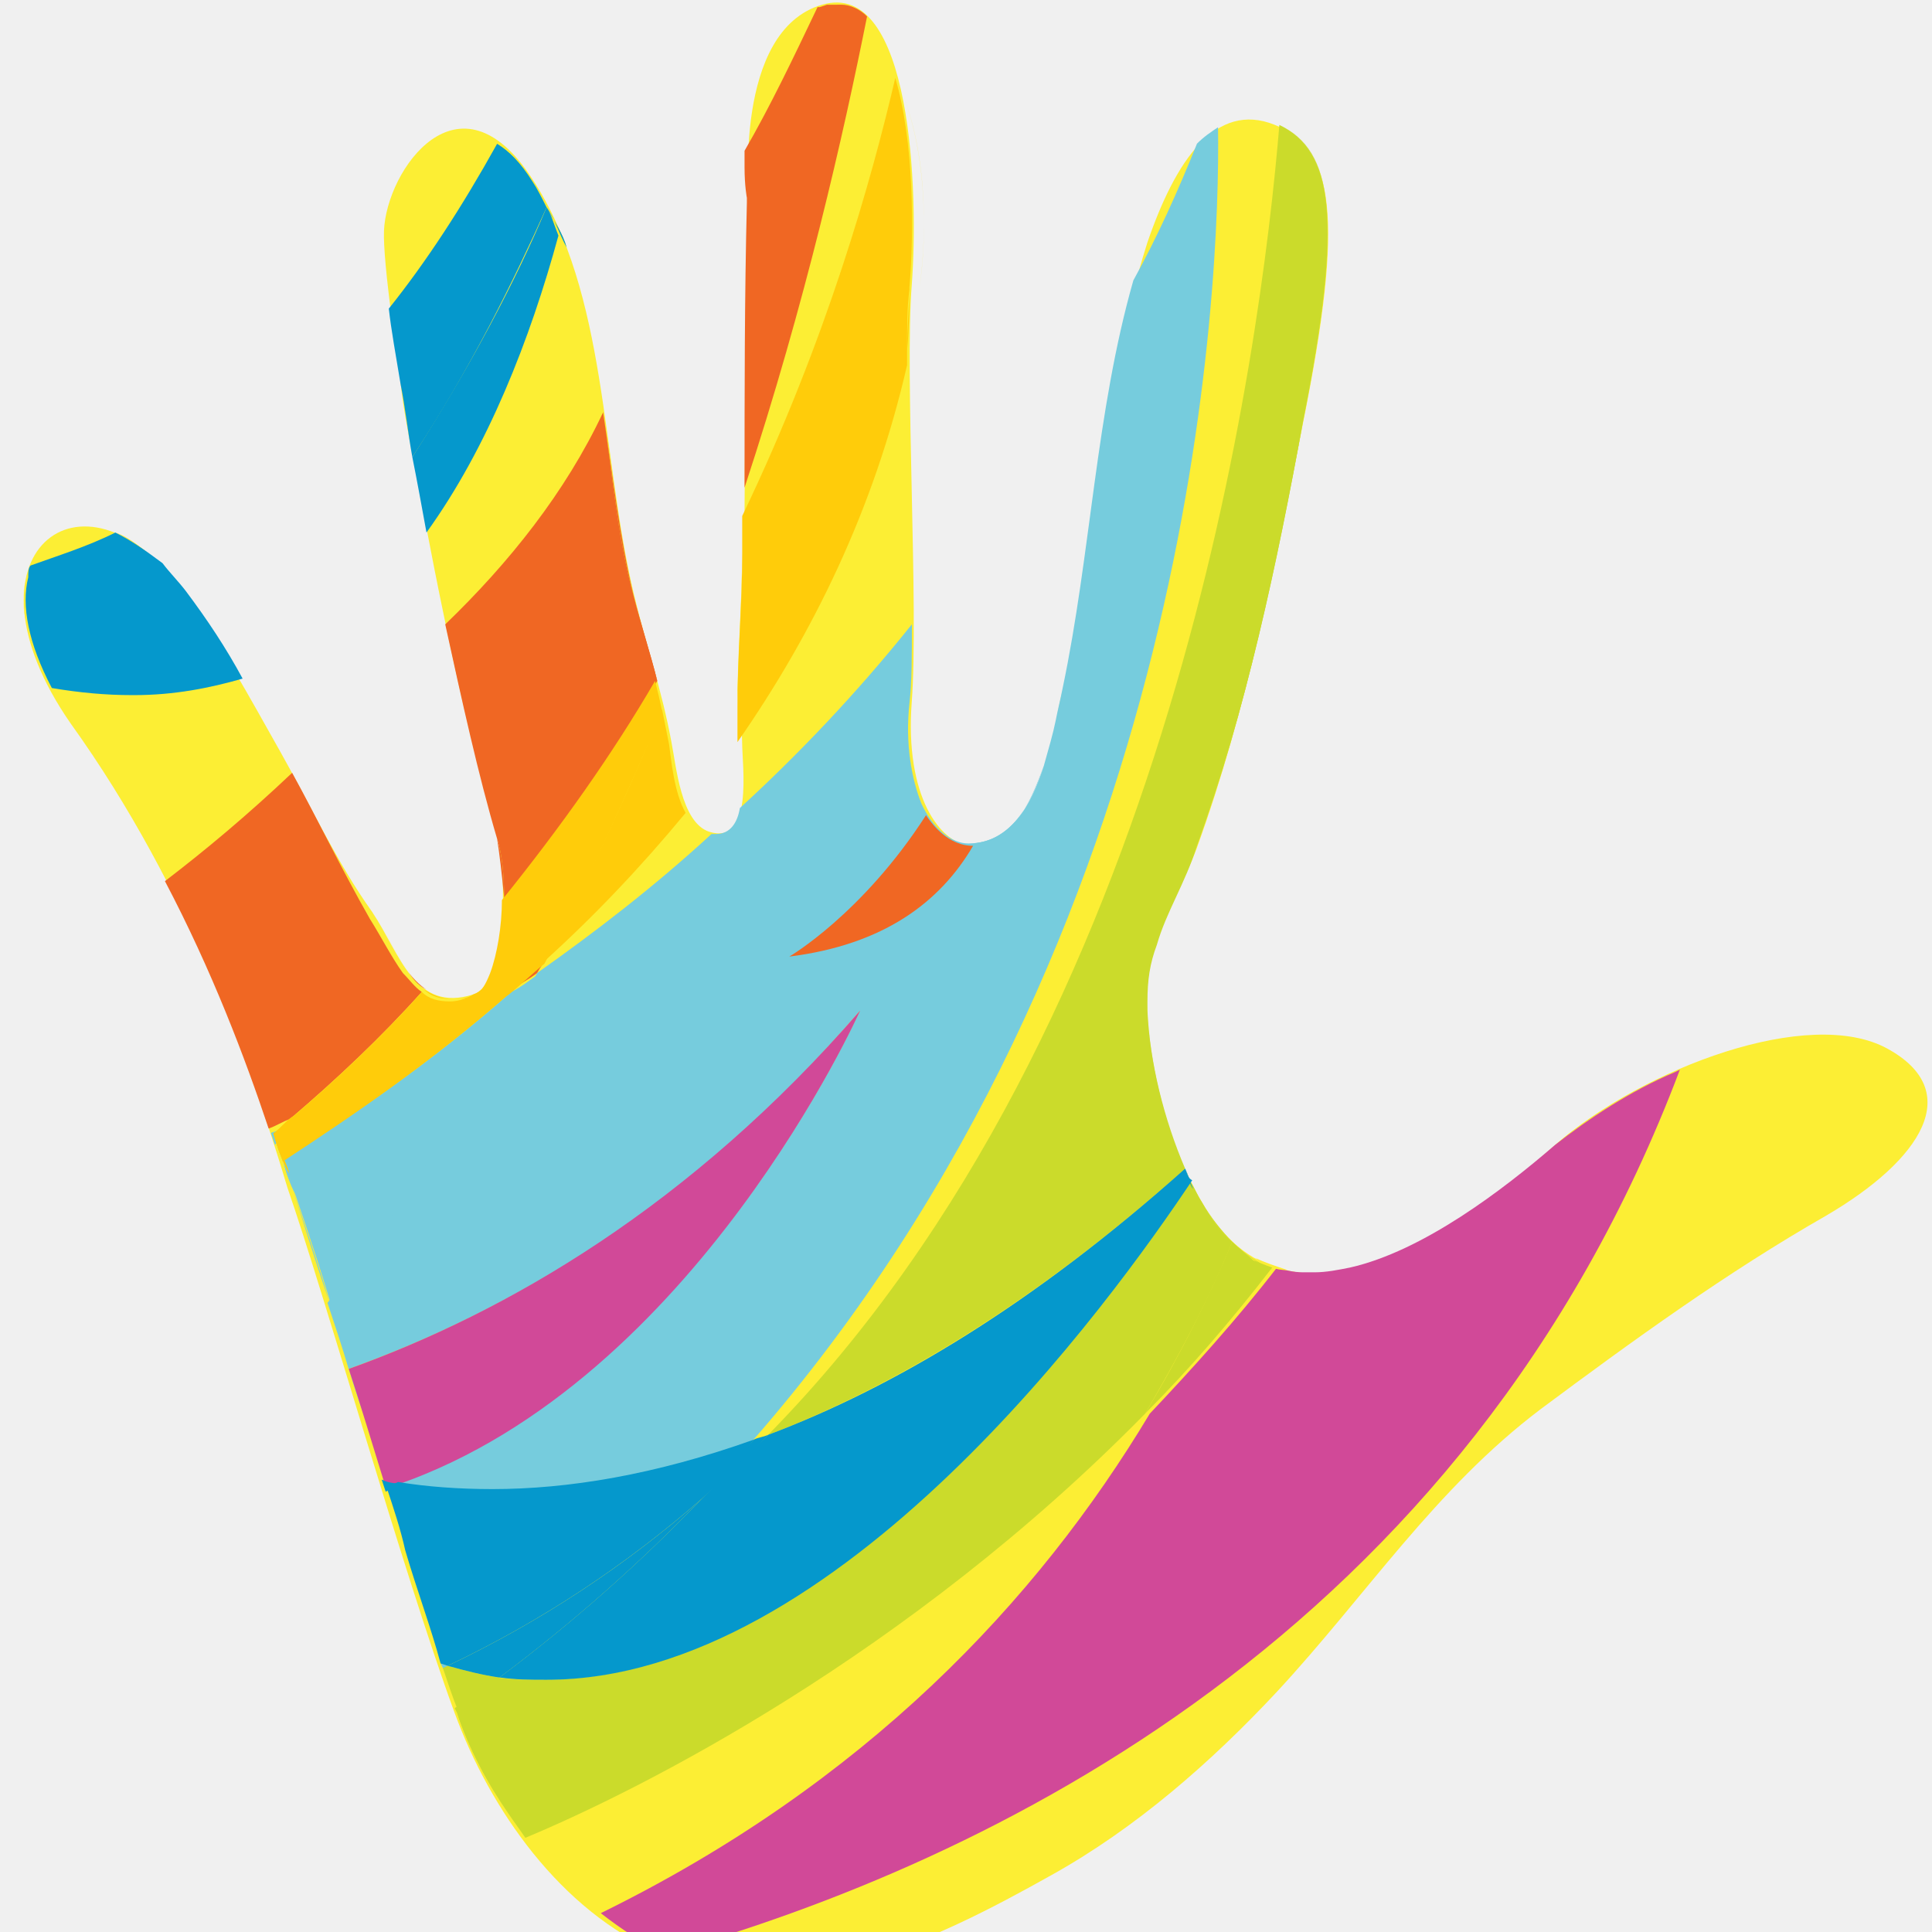
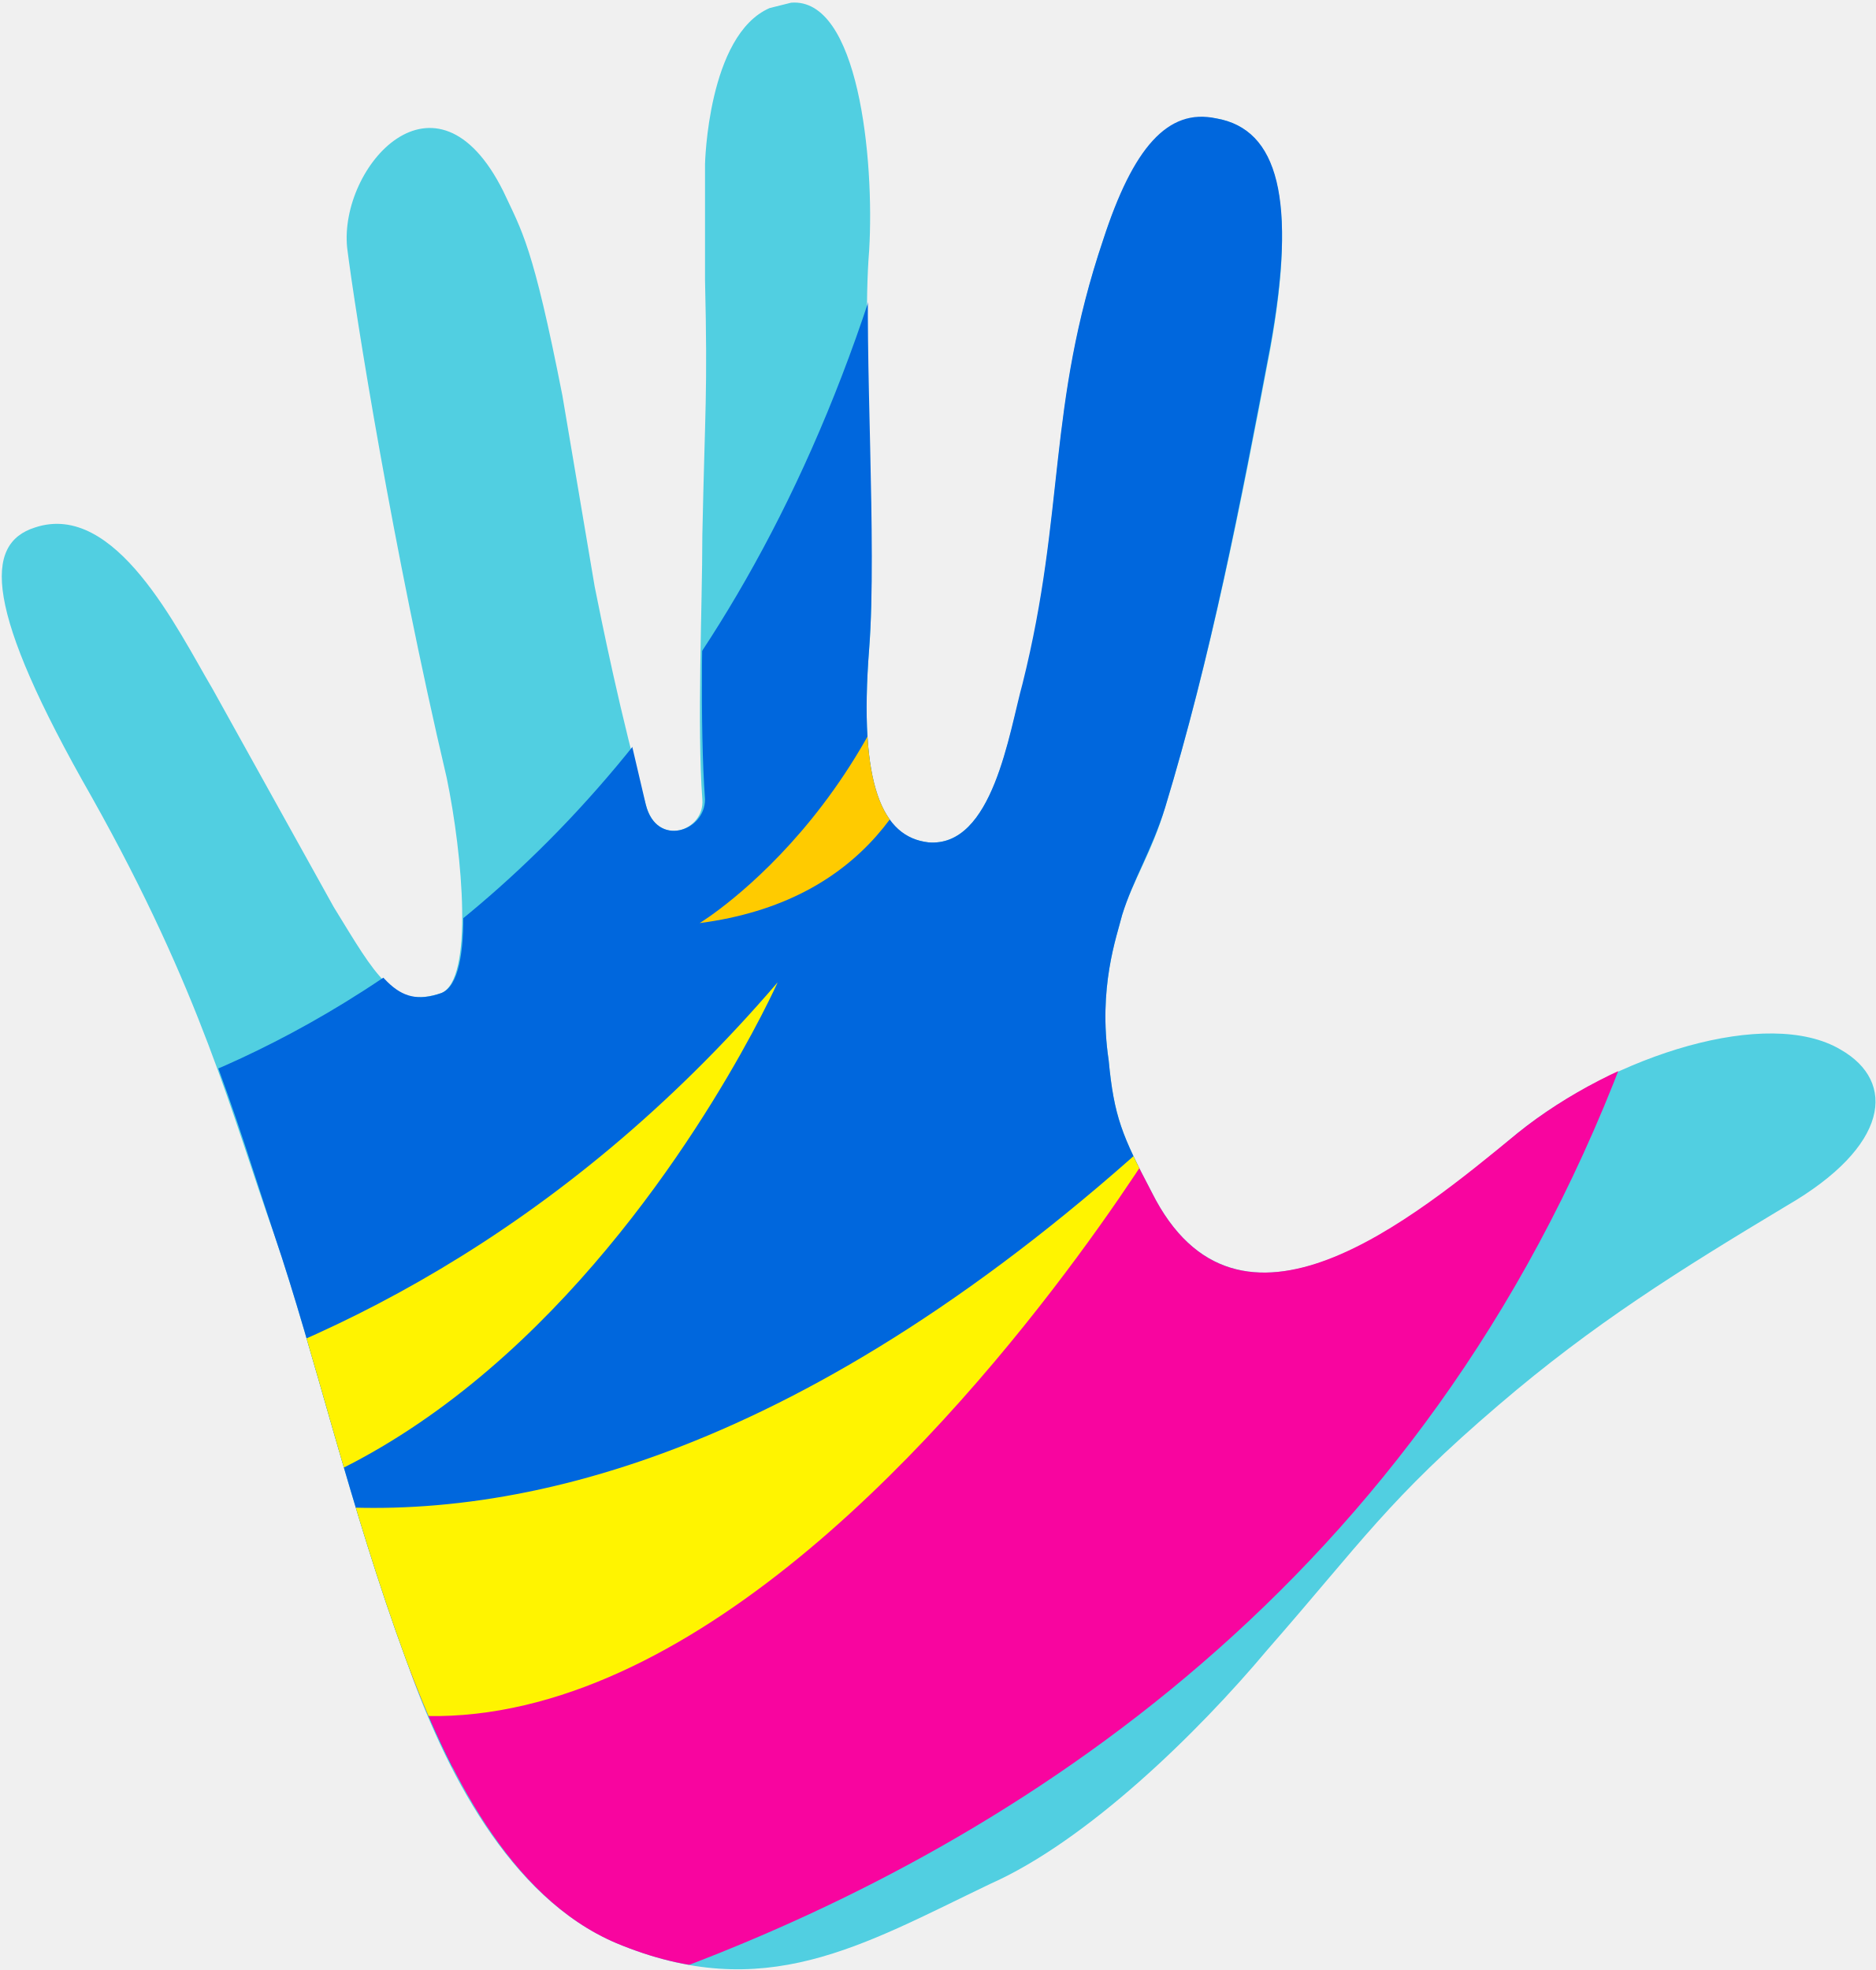
- <svg xmlns="http://www.w3.org/2000/svg" height="24" viewBox="0 0 24 24" width="24">
-   <g fill="none">
-     <path d="m14.341 11.766c-.059.234-.117.498-.088.82.029.761.293 1.698.673 2.341 1.083 1.902 3.249.322 4.39-.702 1.112-.966 3.161-1.727 4.127-1.2.966.527.439 1.376-.761 2.078-1.229.702-2.4 1.551-3.541 2.4-1.317.995-2.166 2.312-3.278 3.512-.82.878-1.756 1.698-2.81 2.283-1.463.82-3.19 1.668-4.859.966-1.229-.527-2.107-1.785-2.546-2.985-.644-1.756-1.61-5.18-2.078-6.527-.41-1.376-1.2-3.688-2.693-5.766-1.463-2.107.146-3.337 1.376-1.668.468.644.849 1.346 1.229 2.02.38.673.702 1.376 1.141 1.99.351.527.527 1.259 1.259 1.024.38-.117.439-1.405.293-1.961-.732-2.546-1.434-6.761-1.405-7.522.029-.761.937-2.049 1.844-.644.937 1.434.849 3.424 1.259 5.151.146.615.351 1.2.468 1.844.059.293.117.995.468 1.112.556.176.41-.82.41-1.112-.029-.79.029-1.58.029-2.371 0-1.434.029-2.898.059-4.332v-.059s-.205-2.078.907-2.4c1.112-.322 1.2 2.341 1.112 3.483-.088 1.112.088 4.01 0 5.18-.088 1.171.351 1.756.732 1.785.732 0 .937-.995 1.083-1.522.498-1.961.498-4.039 1.112-5.971.351-1.024.849-1.756 1.58-1.463.732.293.878 1.112.351 3.717-.351 1.785-.702 3.571-1.317 5.268-.176.468-.41.82-.527 1.229" fill="#fcee34" />
-     <path d="m10.273.059-.088.05zm.146 0c.117 0 .234.1.322.25-.088-.15-.205-.2-.322-.25" fill="#fcee34" />
-     <path d="m4.654 11.385c.146.205.263.468.41.673-.146-.205-.263-.468-.41-.673m1.58-.234v.029z" fill="#fcee34" />
-     <path d="m2.049 10.917c.585 1.112.995 2.195 1.288 3.073-.293-.878-.702-1.961-1.288-3.073" fill="#fcee34" />
-     <path d="m10.423.059c-.05 0-.1 0-.15 0h.15.1z" fill="#f06723" />
-     <path d="m10.361.059c-.029 0-.059 0-.088 0l-.088.029h-.029c-.293.615-.585 1.229-.907 1.785v.205c0 .234.029.38.029.38v.059c-.029 1.171-.029 2.371-.029 3.541.761-2.312 1.229-4.39 1.522-5.854-.088-.088-.205-.146-.322-.146z" fill="#f06723" />
-     <path d="m5.063 12.059c.059.088.146.176.234.234-.117-.059-.176-.146-.234-.234m1.112-1.639c.059.176.088.439.088.732-.029-.293-.059-.556-.088-.732m-2.546-.82c.322.585.615 1.2.995 1.756-.38-.556-.673-1.171-.995-1.756m3.863-4.478c.117.761.205 1.551.38 2.283.088.351.176.702.293 1.054-.088-.351-.205-.702-.293-1.054-.205-.732-.263-1.522-.38-2.283" fill="#f06723" />
-     <path d="m6.761 11.941c-.146.117-.293.263-.439.38.117-.088.234-.146.351-.234.029-.059.059-.088.088-.146m-3.132-2.341c-.556.527-1.083.966-1.58 1.346.585 1.112.995 2.195 1.288 3.073.088-.029.176-.088.263-.117.585-.498 1.141-1.024 1.639-1.58-.088-.059-.146-.146-.234-.234-.146-.205-.263-.439-.41-.673-.351-.615-.644-1.229-.966-1.815m3.863-4.478c-.468.995-1.171 1.873-1.961 2.634.205.937.41 1.873.644 2.663.059.176.088.439.088.732v.029c.732-.878 1.346-1.815 1.902-2.722-.088-.351-.205-.702-.293-1.054-.205-.732-.263-1.522-.38-2.283" fill="#f06723" />
-     <path d="m15.318 1.58c-.15.1-.3.2-.45.35.15-.15.3-.3.45-.35" fill="#fcee34" />
-     <path d="m11.473 10.01c.146.322.351.498.585.498-.234 0-.439-.176-.585-.498m1.727-1.434c-.029.146-.059.263-.088.41-.029.146-.088.351-.146.556.059-.205.117-.41.146-.556.029-.146.059-.293.088-.41" fill="#fcee34" />
-     <path d="m8.868 10.361h.05z" fill="#fcee34" />
-     <g fill="#76ccdd">
-       <path d="m9.19 10.068c-.029.176-.117.322-.293.322.176-.029.263-.146.293-.322m3.776-.556c-.146.468-.41.966-.937.966.527.029.761-.468.937-.966m-1.639-1.756c0 .38 0 .702-.029.966-.059.556.029.966.146 1.259-.117-.293-.205-.732-.146-1.259.029-.234.029-.585.029-.966m2.78-4.273c-.468 1.639-.527 3.395-.878 5.063.351-1.668.41-3.395.878-5.063" />
-       <path d="m15.132 1.58c-.088.059-.176.117-.263.205-.234.585-.498 1.171-.79 1.698-.468 1.639-.527 3.395-.878 5.063-.029.146-.059.263-.088.41s-.088.351-.146.556c-.146.468-.41.966-.937.966-.205 0-.439-.176-.585-.498-.117-.293-.205-.732-.146-1.259.029-.263.029-.585.029-.966-.702.878-1.434 1.639-2.137 2.283-.029.176-.117.322-.293.322h-.059c-.732.673-1.463 1.229-2.166 1.727-.732 1.405-1.61 2.78-2.605 4.098.088.263.176.527.263.82 1.961-.702 4.273-2.02 6.351-4.449 0 0-2.049 4.595-5.766 5.883.351.059.761.088 1.171.088.937 0 2.049-.176 3.249-.615 5.532-6.322 5.824-14.4 5.795-16.332" />
-       <path d="m3.512 14.4c.05.182.15.364.2.5-.1-.136-.15-.318-.2-.5" />
-       <path d="m3.629 14.751c.117.351.293.849.468 1.434-.205-.585-.351-1.083-.468-1.434m-.117-.351c.029.117.088.234.117.322-.059-.088-.088-.205-.117-.322" />
-       <path d="m6.702 12.088c-.117.088-.234.176-.351.234-.995.878-1.99 1.551-2.839 2.078.029.117.088.234.117.322.117.351.293.849.468 1.434.995-1.288 1.844-2.663 2.605-4.068" />
-       <path d="m3.366 13.99.05.15z" />
-       <path d="m3.366 13.99.05.15z" />
-       <path d="m3.816 13.873c-.15.1-.3.15-.45.2l.05.15c.1-.15.25-.25.4-.35" />
-       <path d="m5.473 20.663.05.1.1-.05z" />
+ <svg xmlns="http://www.w3.org/2000/svg" xmlns:xlink="http://www.w3.org/1999/xlink" width="697px" height="732px" viewBox="0 0 697 732" version="1.1">
+   <defs>
+     <path d="M286,3 C263,13 262,61 262,61 L262,104 C263,147 262,151 261,199 C261,225 259,270 261,297 C262,309 244,315 240,299 C231,268 223,228 221,218 L209,147 C198,91 194,86 187,71 C162,21 126,62 129,92 C132,116 146,204 166,289 C172,318 176,364 164,369 C146,375 140,363 124,337 L79,256 C66,234 43,186 13,196 C-6,202 -6,226 34,296 C75,369 86,414 102,459 C117,503 130,560 151,617 C165,657 189,705 229,722 C284,745 320,723 368,700 C404,684 445,644 471,613 C506,573 516,557 557,522 C592,492 624,472 664,448 C702,426 705,402 684,390 C657,374 600,392 564,421 C526,453 460,507 428,443 C417,422 414,415 412,394 C408,367 415,348 417,340 C421,327 428,317 433,300 C450,244 461,188 472,130 C482,75 475,48 452,44 C434,41 421,56 410,89 C389,152 396,191 380,255 C375,272 369,315 345,313 C328,311 319,293 323,241 C326,202 320,130 323,93 C325,59 319,-1 294,1 L286,3" id="path-1" />
+     <polygon id="path-3" points="0 0 4519 0 4519 2573 0 2573" />
+     <path d="M294,0 L286,3 C263,12 262,60 262,60 L262,198 C261,224 260,270 262,297 C262,309 244,315 240,299 L221,218 L209,146 C198,91 194,85 187,71 C163,21 127,61 130,91 C132,116 146,203 166,288 C172,317 177,364 164,369 C147,375 141,363 124,336 C111,315 92,277 79,256 C66,233 44,185 13,195 C-5,201 -6,225 34,296 C75,369 87,414 102,459 C117,503 130,560 151,617 C166,657 189,705 229,722 C284,745 320,722 368,700 C404,684 445,644 471,613 C506,573 516,557 557,522 C592,491 623,472 664,448 C702,426 704,402 684,390 C657,373 600,392 564,421 C525,453 460,507 428,443 C417,422 414,415 412,394 C408,367 415,348 417,340 C421,327 428,316 433,300 C450,244 461,187 472,129 C482,74 475,48 452,44 C434,40 421,55 410,89 C389,151 396,190 380,254 C375,272 369,315 345,313 C328,311 319,292 323,241 C326,202 321,130 323,93 C325,59 319,0 296,0 L294,0" id="path-5" />
+     <polygon id="path-7" points="0 0 4519 0 4519 2573 0 2573" />
+     <polygon id="path-9" points="0 0 494 0 494 782 0 782" />
+     <path d="M451,0 C451,0 525,264 430,479 C376,601 253,684 110,780 L0,515 C0,515 286,471 334,56" id="path-11" />
+     <polygon id="path-13" points="0 0 704 0 704 731 0 731" />
+     <path d="M294,0 L286,3 C263,12 262,60 262,60 L262,198 C261,224 260,270 262,297 C262,309 244,315 240,299 L221,218 L209,146 C198,91 194,85 187,71 C163,21 127,61 130,91 C132,116 146,203 166,288 C172,317 177,364 164,369 C147,375 141,363 124,336 C111,315 92,277 79,256 C66,233 44,185 13,195 C-5,201 -6,225 34,296 C75,369 87,414 102,459 C117,503 130,560 151,617 C166,657 189,705 229,722 C284,745 320,722 368,700 C404,684 445,644 471,613 C506,573 516,557 557,522 C592,491 623,472 664,448 C702,426 704,402 684,390 C657,373 600,392 564,421 C525,453 460,507 428,443 C417,422 414,415 412,394 C408,367 415,348 417,340 C421,327 428,316 433,300 C450,244 461,187 472,129 C482,74 475,48 452,44 C434,40 421,55 410,89 C389,151 396,190 380,254 C375,272 369,315 345,313 C328,311 319,292 323,241 C326,202 321,130 323,93 C325,59 319,0 296,0 L294,0" id="path-15" />
+     <polygon id="path-17" points="0 0 4519 0 4519 2573 0 2573" />
+     <polygon id="path-19" points="0 0 569 0 569 603 0 603" />
+     <path d="M0,601 C0,601 472,576 567,120 L406,0 C406,0 496,351 22,465 C0,470 23,593 0,601" id="path-21" />
+     <polygon id="path-23" points="0 0 704 0 704 731 0 731" />
+     <path d="M294,0 L286,3 C263,12 262,60 262,60 L262,198 C261,224 260,270 262,297 C262,309 244,315 240,299 L221,218 L209,146 C198,91 194,85 187,71 C163,21 127,61 130,91 C132,116 146,203 166,288 C172,317 177,364 164,369 C147,375 141,363 124,336 C111,315 92,277 79,256 C66,233 44,185 13,195 C-5,201 -6,225 34,296 C75,369 87,414 102,459 C117,503 130,560 151,617 C166,657 189,705 229,722 C284,745 320,722 368,700 C404,684 445,644 471,613 C506,573 516,557 557,522 C592,491 623,472 664,448 C702,426 704,402 684,390 C657,373 600,392 564,421 C525,453 460,507 428,443 C417,422 414,415 412,394 C408,367 415,348 417,340 C421,327 428,316 433,300 C450,244 461,187 472,129 C482,74 475,48 452,44 C434,40 421,55 410,89 C389,151 396,190 380,254 C375,272 369,315 345,313 C328,311 319,292 323,241 C326,202 321,130 323,93 C325,59 319,0 296,0 L294,0" id="path-25" />
+     <polygon id="path-27" points="0 0 4519 0 4519 2573 0 2573" />
+     <polygon id="path-29" points="0 0 367 0 367 218 0 218" />
+     <path d="M364,0 C364,0 231,298 0,171 C0,171 202,189 364,0" id="path-31" />
+     <polygon id="path-33" points="0 0 704 0 704 731 0 731" />
+     <path d="M294,0 L286,3 C263,12 262,60 262,60 L262,198 C261,224 260,270 262,297 C262,309 244,315 240,299 L221,218 L209,146 C198,91 194,85 187,71 C163,21 127,61 130,91 C132,116 146,203 166,288 C172,317 177,364 164,369 C147,375 141,363 124,336 C111,315 92,277 79,256 C66,233 44,185 13,195 C-5,201 -6,225 34,296 C75,369 87,414 102,459 C117,503 130,560 151,617 C166,657 189,705 229,722 C284,745 320,722 368,700 C404,684 445,644 471,613 C506,573 516,557 557,522 C592,491 623,472 664,448 C702,426 704,402 684,390 C657,373 600,392 564,421 C525,453 460,507 428,443 C417,422 414,415 412,394 C408,367 415,348 417,340 C421,327 428,316 433,300 C450,244 461,187 472,129 C482,74 475,48 452,44 C434,40 421,55 410,89 C389,151 396,190 380,254 C375,272 369,315 345,313 C328,311 319,292 323,241 C326,202 321,130 323,93 C325,59 319,0 296,0 L294,0" id="path-35" />
+     <polygon id="path-37" points="0 0 4519 0 4519 2573 0 2573" />
+     <polygon id="path-39" points="0 0 112 0 112 168 0 168" />
+     <path d="M91,0 C91,0 122,148 0,164 C0,164 81,115 91,0" id="path-41" />
+     <polygon id="path-43" points="0 0 704 0 704 731 0 731" />
+     <path d="M294,0 L286,3 C263,12 262,60 262,60 L262,198 C261,224 260,270 262,297 C262,309 244,315 240,299 L221,218 L209,146 C198,91 194,85 187,71 C163,21 127,61 130,91 C132,116 146,203 166,288 C172,317 177,364 164,369 C147,375 141,363 124,336 C111,315 92,277 79,256 C66,233 44,185 13,195 C-5,201 -6,225 34,296 C75,369 87,414 102,459 C117,503 130,560 151,617 C166,657 189,705 229,722 C284,745 320,722 368,700 C404,684 445,644 471,613 C506,573 516,557 557,522 C592,491 623,472 664,448 C702,426 704,402 684,390 C657,373 600,392 564,421 C525,453 460,507 428,443 C417,422 414,415 412,394 C408,367 415,348 417,340 C421,327 428,316 433,300 C450,244 461,187 472,129 C482,74 475,48 452,44 C434,40 421,55 410,89 C389,151 396,190 380,254 C375,272 369,315 345,313 C328,311 319,292 323,241 C326,202 321,130 323,93 C325,59 319,0 296,0 L294,0" id="path-45" />
+     <polygon id="path-47" points="0 0 4519 0 4519 2573 0 2573" />
+     <polygon id="path-49" points="0 0 433 0 433 234 0 234" />
+     <path d="M0,97 C0,97 165,245 432,0 C432,0 181,419 0,97" id="path-51" />
+     <polygon id="path-53" points="0 0 704 0 704 731 0 731" />
+   </defs>
+   <g id="Page-1" stroke="none" stroke-width="1" fill="none" fill-rule="evenodd">
+     <g id="logo">
+       <mask id="mask-2" fill="white">
+         <use xlink:href="#path-1" />
+       </mask>
+       <g id="a" />
+       <g id="Clipped" mask="url(#mask-2)">
+         <g transform="translate(-1369, -922)">
+           <mask id="mask-4" fill="white">
+             <use xlink:href="#path-3" />
+           </mask>
+           <g id="c" stroke="none" fill="none" />
+           <polygon id="Path" stroke="none" fill="#51CFE1" fill-rule="nonzero" mask="url(#mask-4)" points="1356 909 2079 909 2079 1667 1356 1667" />
+         </g>
+       </g>
+       <mask id="mask-6" fill="white">
+         <use xlink:href="#path-5" />
+       </mask>
+       <g id="e" />
+       <g id="Clipped" mask="url(#mask-6)">
+         <g transform="translate(-1369, -922)">
+           <mask id="mask-8" fill="white">
+             <use xlink:href="#path-7" />
+           </mask>
+           <g id="g" stroke="none" fill="none" />
+           <g id="Clipped" stroke="none" stroke-width="1" fill="none" fill-rule="evenodd" mask="url(#mask-8)">
+             <g transform="translate(1391, 822)">
+               <mask id="mask-10" fill="white">
+                 <use xlink:href="#path-9" />
+               </mask>
+               <g id="i" stroke="none" fill="none" />
+               <g id="Clipped" stroke="none" stroke-width="1" fill="none" fill-rule="evenodd" mask="url(#mask-10)">
+                 <g transform="translate(0, 1)">
+                   <mask id="mask-12" fill="white">
+                     <use xlink:href="#path-11" />
+                   </mask>
+                   <g id="k" stroke="none" fill="none" />
+                   <g id="Clipped" stroke="none" stroke-width="1" fill="none" fill-rule="evenodd" mask="url(#mask-12)">
+                     <g transform="translate(-22, 100)">
+                       <mask id="mask-14" fill="white">
+                         <use xlink:href="#path-13" />
+                       </mask>
+                       <g id="m" stroke="none" fill="none" />
+                       <polygon id="Path" stroke="none" fill="#0067DD" fill-rule="nonzero" mask="url(#mask-14)" points="9 -113 514 -113 514 694 9 694" />
+                     </g>
+                   </g>
+                 </g>
+               </g>
+             </g>
+           </g>
+         </g>
+       </g>
+       <mask id="mask-16" fill="white">
+         <use xlink:href="#path-15" />
+       </mask>
+       <g id="o" />
+       <g id="Clipped" mask="url(#mask-16)">
+         <g transform="translate(-1369, -922)">
+           <mask id="mask-18" fill="white">
+             <use xlink:href="#path-17" />
+           </mask>
+           <g id="q" stroke="none" fill="none" />
+           <g id="Clipped" stroke="none" stroke-width="1" fill="none" fill-rule="evenodd" mask="url(#mask-18)">
+             <g transform="translate(1433, 1096)">
+               <mask id="mask-20" fill="white">
+                 <use xlink:href="#path-19" />
+               </mask>
+               <g id="s" stroke="none" fill="none" />
+               <g id="Clipped" stroke="none" stroke-width="1" fill="none" fill-rule="evenodd" mask="url(#mask-20)">
+                 <g transform="translate(1, 0)">
+                   <mask id="mask-22" fill="white">
+                     <use xlink:href="#path-21" />
+                   </mask>
+                   <g id="u" stroke="none" fill="none" />
+                   <g id="Clipped" stroke="none" stroke-width="1" fill="none" fill-rule="evenodd" mask="url(#mask-22)">
+                     <g transform="translate(-65, -173)">
+                       <mask id="mask-24" fill="white">
+                         <use xlink:href="#path-23" />
+                       </mask>
+                       <g id="w" stroke="none" fill="none" />
+                       <polygon id="Path" stroke="none" fill="#F8059F" fill-rule="nonzero" mask="url(#mask-24)" points="52 159 646 159 646 787 52 787" />
+                     </g>
+                   </g>
+                 </g>
+               </g>
+             </g>
+           </g>
+         </g>
+       </g>
+       <mask id="mask-26" fill="white">
+         <use xlink:href="#path-25" />
+       </mask>
+       <g id="y" />
+       <g id="Clipped" mask="url(#mask-26)">
+         <g transform="translate(-1369, -922)">
+           <mask id="mask-28" fill="white">
+             <use xlink:href="#path-27" />
+           </mask>
+           <g id="A" stroke="none" fill="none" />
+           <g id="Clipped" stroke="none" stroke-width="1" fill="none" fill-rule="evenodd" mask="url(#mask-28)">
+             <g transform="translate(1292, 1287)">
+               <mask id="mask-30" fill="white">
+                 <use xlink:href="#path-29" />
+               </mask>
+               <g id="C" stroke="none" fill="none" />
+               <g id="Clipped" stroke="none" stroke-width="1" fill="none" fill-rule="evenodd" mask="url(#mask-30)">
+                 <g transform="translate(2, 0)">
+                   <mask id="mask-32" fill="white">
+                     <use xlink:href="#path-31" />
+                   </mask>
+                   <g id="E" stroke="none" fill="none" />
+                   <g id="Clipped" stroke="none" stroke-width="1" fill="none" fill-rule="evenodd" mask="url(#mask-32)">
+                     <g transform="translate(75, -364)">
+                       <mask id="mask-34" fill="white">
+                         <use xlink:href="#path-33" />
+                       </mask>
+                       <g id="G" stroke="none" fill="none" />
+                       <polygon id="Path" stroke="none" fill="#FFF300" fill-rule="nonzero" mask="url(#mask-34)" points="-88 351 302 351 302 580 -88 580" />
+                     </g>
+                   </g>
+                 </g>
+               </g>
+             </g>
+           </g>
+         </g>
+       </g>
+       <mask id="mask-36" fill="white">
+         <use xlink:href="#path-35" />
+       </mask>
+       <g id="I" />
+       <g id="Clipped" mask="url(#mask-36)">
+         <g transform="translate(-1369, -922)">
+           <mask id="mask-38" fill="white">
+             <use xlink:href="#path-37" />
+           </mask>
+           <g id="K" stroke="none" fill="none" />
+           <g id="Clipped" stroke="none" stroke-width="1" fill="none" fill-rule="evenodd" mask="url(#mask-38)">
+             <g transform="translate(1627, 1098)">
+               <mask id="mask-40" fill="white">
+                 <use xlink:href="#path-39" />
+               </mask>
+               <g id="M" stroke="none" fill="none" />
+               <g id="Clipped" stroke="none" stroke-width="1" fill="none" fill-rule="evenodd" mask="url(#mask-40)">
+                 <g transform="translate(2, 3)">
+                   <mask id="mask-42" fill="white">
+                     <use xlink:href="#path-41" />
+                   </mask>
+                   <g id="O" stroke="none" fill="none" />
+                   <g id="Clipped" stroke="none" stroke-width="1" fill="none" fill-rule="evenodd" mask="url(#mask-42)">
+                     <g transform="translate(-260, -178)">
+                       <mask id="mask-44" fill="white">
+                         <use xlink:href="#path-43" />
+                       </mask>
+                       <g id="Q" stroke="none" fill="none" />
+                       <polygon id="Path" stroke="none" fill="#FFCB00" fill-rule="nonzero" mask="url(#mask-44)" points="247 165 368 165 368 356 247 356" />
+                     </g>
+                   </g>
+                 </g>
+               </g>
+             </g>
+           </g>
+         </g>
+       </g>
+       <mask id="mask-46" fill="white">
+         <use xlink:href="#path-45" />
+       </mask>
+       <g id="S" />
+       <g id="Clipped" mask="url(#mask-46)">
+         <g transform="translate(-1369, -922)">
+           <mask id="mask-48" fill="white">
+             <use xlink:href="#path-47" />
+           </mask>
+           <g id="U" stroke="none" fill="none" />
+           <g id="Clipped" stroke="none" stroke-width="1" fill="none" fill-rule="evenodd" mask="url(#mask-48)">
+             <g transform="translate(1369, 1340)">
+               <mask id="mask-50" fill="white">
+                 <use xlink:href="#path-49" />
+               </mask>
+               <g id="W" stroke="none" fill="none" />
+               <g id="Clipped" stroke="none" stroke-width="1" fill="none" fill-rule="evenodd" mask="url(#mask-50)">
+                 <g transform="translate(1, 1)">
+                   <mask id="mask-52" fill="white">
+                     <use xlink:href="#path-51" />
+                   </mask>
+                   <g id="Y" stroke="none" fill="none" />
+                   <g id="Clipped" stroke="none" stroke-width="1" fill="none" fill-rule="evenodd" mask="url(#mask-52)">
+                     <g transform="translate(-1, -418)">
+                       <mask id="mask-54" fill="white">
+                         <use xlink:href="#path-53" />
+                       </mask>
+                       <g id="aa" stroke="none" fill="none" />
+                       <polygon id="Path" stroke="none" fill="#FFF400" fill-rule="nonzero" mask="url(#mask-54)" points="-12 405 446 405 446 650 -12 650" />
+                     </g>
+                   </g>
+                 </g>
+               </g>
+             </g>
+           </g>
+         </g>
+       </g>
    </g>
-     <path d="m16.771 15.776c-.146.029-.293.059-.439.059.117-.029.293-.029.439-.059m-.937-.029c.117.029.234.059.322.059-.117 0-.234-.029-.322-.059m4.976-2.429c-.556.234-1.083.585-1.493.907.41-.351.937-.673 1.493-.907" fill="#fcee34" />
-     <path d="m7.405 23.766c.263.205.527.38.82.498-.293-.117-.556-.293-.82-.498m8.751-7.961h.146c-.029 0-.088 0-.146 0m3.161-1.551c-.644.556-1.639 1.317-2.546 1.522.907-.205 1.873-.966 2.546-1.522m1.551-.966-.059.029z" fill="#d14998" />
-     <path d="m20.868 13.288-.059.029c-.556.234-1.083.585-1.493.907-.644.556-1.639 1.317-2.546 1.522-.146.029-.293.059-.439.059-.059 0-.117 0-.146 0-.117 0-.234-.029-.322-.059-.498.644-1.054 1.259-1.58 1.815-1.405 2.341-3.541 4.595-6.82 6.205.263.205.527.38.82.498 3.922-1.112 9.922-3.922 12.585-10.976" fill="#d14998" />
-     <path d="m11.561 1.844v.15z" fill="#fff" />
-     <path d="m11.422 4.361v.146c0-.059 0-.088 0-.146m-.3-3.395c.4.79.4 1.961.3 2.605.1-.673.1-1.815-.3-2.605" fill="#fcee34" />
-     <path d="m8.312 9.249c.029.205.088.585.205.849-.117-.263-.176-.644-.205-.849m.907-2.4c0 .644-.059 1.288-.059 1.902.029-.615.059-1.259.059-1.902" fill="#fcee34" />
-     <path d="m6.338 11.18c0 .322-.1.673-.25.907.2-.234.25-.585.25-.907" fill="#fcee34" />
-     <path d="m3.395 14.078c.05.167.15.333.2.5-.1-.167-.15-.333-.2-.5" fill="#76ccdd" />
-     <path d="m9.19 8.78v.439c0-.146 0-.293 0-.439m2.107-5.21c0 .205-.029.498-.029.79.029-.322.029-.585.029-.79" fill="#ffcc0a" />
-     <path d="m11.122.966c-.293 1.259-.849 3.249-1.902 5.444v.468c0 .644-.059 1.288-.059 1.902v.439c.937-1.346 1.698-2.898 2.107-4.683 0-.059 0-.088 0-.146 0-.322 0-.585.029-.79v-.029c.059-.673.059-1.815-.176-2.605" fill="#ffcc0a" />
-     <path d="m8.224 8.81c.05.167.1.333.15.5-.05-.167-.1-.333-.15-.5" fill="#ffcc0a" />
-     <path d="m8.224 8.81c-.41 1.024-.907 2.078-1.463 3.132.615-.556 1.2-1.171 1.756-1.844-.146-.263-.176-.644-.205-.849-.029-.146-.059-.293-.088-.439" fill="#ffcc0a" />
-     <path d="m6.117 12.088c-.059.146-.117.263-.234.293-.088.029-.176.029-.263.029-.146 0-.263-.029-.351-.117.088.059.205.117.351.117.088 0 .176 0 .263-.059.088-.029.176-.117.234-.263m2.02-3.629c.029.117.059.234.088.351-.029-.117-.059-.234-.088-.351" fill="#ffcc0a" />
-     <path d="m8.137 8.459c-.527.907-1.171 1.815-1.902 2.722 0 .322-.059.673-.146.907-.059.146-.117.263-.234.293-.088.029-.176.059-.263.059-.146 0-.263-.029-.351-.117-.498.556-1.054 1.083-1.639 1.58.702-.322 1.639-.82 2.722-1.551.146-.117.293-.263.439-.38.556-1.054 1.024-2.107 1.463-3.132-.029-.146-.059-.263-.088-.38" fill="#ffcc0a" />
-     <path d="m3.395 14.078c.05.167.15.333.2.5-.1-.167-.15-.333-.2-.5" fill="#ffcc0a" />
-     <path d="m3.395 14.078c.05.167.15.333.2.5-.1-.167-.15-.333-.2-.5" fill="#ffcc0a" />
-     <path d="m6.351 12.322c-1.054.702-2.02 1.2-2.722 1.551-.088.059-.146.146-.234.205.029.117.088.234.117.351.849-.556 1.844-1.229 2.839-2.107" fill="#ffcc0a" />
-     <path d="m4.332 17.005c.167.439.333.937.5 1.405-.2-.498-.367-.966-.5-1.405" fill="#76ccdd" />
-     <path d="m10.683 12.556c-2.107 2.429-4.39 3.746-6.351 4.449.146.439.293.937.439 1.405.059 0 .117.029.176.029 3.688-1.288 5.737-5.883 5.737-5.883" fill="#d14998" />
-     <path d="m15.6 15.629c.1.05.25.1.4.15-.15 0-.3-.05-.4-.15" fill="#fcee34" />
-     <path d="m6.322 22.566c.059.088.146.205.205.293-.059-.088-.117-.205-.205-.293m-.644-1.346.029.059z" fill="#fcee34" />
-     <path d="m5.502 20.722c.1.176.2.353.3.5-.1-.147-.2-.324-.3-.5" fill="#76ccdd" />
-     <path d="m14.254 12.468v.117c.029.615.205 1.346.468 1.961-.263-.615-.439-1.317-.468-1.961 0-.059 0-.088 0-.117m1.639-10.917c.673.322.79 1.141.293 3.688-.351 1.785-.702 3.571-1.317 5.268.615-1.698.995-3.512 1.317-5.268.498-2.517.38-3.366-.293-3.688" fill="#cbdb2b" />
-     <path d="m15.893 1.551c-.234 2.81-1.317 11.151-6.351 16.273 1.522-.585 3.278-1.61 5.18-3.307-.263-.615-.439-1.317-.468-1.961 0-.029 0-.088 0-.117 0-.263.029-.468.117-.702.117-.41.351-.761.498-1.229.615-1.698.995-3.512 1.317-5.268.498-2.517.38-3.366-.293-3.688" fill="#cbdb2b" />
-     <path d="m5.678 21.278c.146.439.38.878.644 1.259-.263-.38-.468-.82-.644-1.259m9.102-6.615c.059.088.088.176.146.263.117.205.263.38.38.498-.146-.117-.263-.293-.38-.498-.059-.088-.088-.176-.146-.263" fill="#cbdb2b" />
-     <path d="m14.78 14.663c-.995 1.493-4.39 6.205-8.02 6.205-.176 0-.38 0-.585-.029-.176.117-.351.263-.527.38l.029.059c.146.439.38.878.644 1.259.059.088.146.205.205.293 1.405-.585 4.741-2.254 7.698-5.268.41-.702.79-1.405 1.083-2.137-.146-.117-.263-.293-.38-.498-.059-.088-.088-.176-.146-.263" fill="#cbdb2b" />
-     <path d="m5.561 20.693-.059.029c.059.176.117.351.176.498.176-.117.351-.263.527-.38-.205-.029-.439-.088-.644-.146" fill="#cbdb2b" />
-     <path d="m15.307 15.424c.15.15.3.25.5.35-.15-.05-.35-.2-.5-.35" fill="#cbdb2b" />
-     <path d="m15.307 15.424c-.293.702-.644 1.405-1.083 2.137.556-.556 1.083-1.171 1.58-1.815-.088-.029-.146-.059-.234-.088-.059-.059-.176-.146-.263-.234" fill="#cbdb2b" />
-     <path d="m14.722 14.517c.05.1.05.15.1.25-.05-.05-.05-.15-.1-.25" fill="#cbdb2b" />
-     <path d="m4.771 18.468c.15.263.3.527.4.79-.1-.263-.25-.527-.4-.79" fill="#76ccdd" />
-     <path d="m4.741 18.38.05.15z" fill="#76ccdd" />
-     <path d="m9.541 17.824c-.059.029-.117.029-.176.059-.205.234-.439.468-.644.732.293-.263.556-.498.82-.79" fill="#0598cc" />
-     <path d="m5.034 19.259c.167.498.367.966.5 1.405-.167-.439-.333-.907-.5-1.405" fill="#0598cc" />
-     <path d="m9.366 17.883c-1.229.439-2.312.615-3.249.615-.41 0-.82-.029-1.171-.088-.059.029-.088.029-.146.059.088.263.176.527.234.79.146.498.322.966.439 1.405l.088.029c1.171-.556 2.224-1.259 3.161-2.078.234-.234.439-.468.644-.732" fill="#0598cc" />
-     <path d="m4.741 18.38.05.15z" fill="#0598cc" />
-     <path d="m4.741 18.38.05.15c.1-.05.15-.05.25-.1-.1 0-.2 0-.3-.05" fill="#0598cc" />
-     <path d="m14.722 14.517c.05.1.05.15.1.25-.05-.05-.05-.15-.1-.25" fill="#0598cc" />
-     <path d="m14.722 14.517c-1.902 1.698-3.629 2.722-5.18 3.307-.263.263-.556.527-.82.79-.761.79-1.58 1.522-2.517 2.224.205.029.38.029.585.029 3.629 0 7.024-4.712 8.02-6.205-.059-.029-.059-.088-.088-.146" fill="#0598cc" />
-     <path d="m8.722 18.615c-.937.82-1.99 1.522-3.161 2.078.205.059.439.117.644.146.937-.702 1.756-1.434 2.517-2.224" fill="#0598cc" />
-     <path d="m6.176 1.785c.146.088.293.263.439.468.059.088.117.205.176.293-.059-.117-.117-.205-.176-.293-.146-.234-.293-.38-.439-.468" fill="#fcee34" />
-     <path d="m6.79 2.576c.1.182.2.318.25.5-.1-.182-.15-.364-.25-.5" fill="#fcee34" />
-     <path d="m2.254 7.317c.263.351.498.732.702 1.083-.234-.351-.439-.702-.702-1.083m-.82-.702c.176.059.351.205.527.38-.176-.176-.351-.293-.527-.38m3.541-1.873c.059.293.088.585.146.907-.059-.322-.117-.615-.146-.907" fill="#fcee34" />
-     <path d="m5.122 5.649c.1.293.2.615.3.937-.1-.322-.2-.644-.3-.937" fill="#76ccdd" />
-     <path d="m.339 7.171c-.135.351 0 .82.45 1.376-.45-.556-.585-1.054-.45-1.376" fill="#fcee34" />
-     <path d="m4.829 3.805c.05.263.15.585.25.937-.1-.351-.2-.644-.25-.937" fill="#0598cc" />
-     <path d="m6.176 1.785c-.439.79-.878 1.463-1.346 2.049.029.263.088.585.146.937.059.293.088.585.146.907.732-1.112 1.259-2.195 1.668-3.102-.059-.117-.117-.234-.176-.322-.146-.234-.293-.38-.439-.468" fill="#0598cc" />
-     <path d="m6.79 2.576c.1.182.2.318.25.5-.1-.182-.15-.364-.25-.5" fill="#0598cc" />
-     <path d="m6.79 2.576c-.38.907-.937 1.961-1.668 3.102.059.293.117.615.176.937.761-1.054 1.288-2.4 1.639-3.688-.059-.146-.088-.263-.146-.351" fill="#0598cc" />
-     <path d="m.38 7.037c-.029.042-.029.125-.029.208 0-.083 0-.167.029-.208m1.58-.042c.088.125.205.292.293.5-.088-.208-.205-.375-.293-.5" fill="#0598cc" />
-     <path d="m1.434 6.615c-.351.176-.732.293-1.054.41-.029.029-.029.088-.029.146-.088.351 0 .82.293 1.376.351.059.673.088.995.088h.029c.498 0 .937-.088 1.346-.205-.205-.38-.439-.732-.702-1.083-.088-.117-.205-.234-.293-.351-.234-.176-.41-.293-.585-.38" fill="#0598cc" />
-     <path d="m12.088 10.507c-.41.702-1.112 1.229-2.283 1.376 0 0 .907-.527 1.698-1.756.176.263.38.38.585.38z" fill="#f06723" />
  </g>
</svg>
